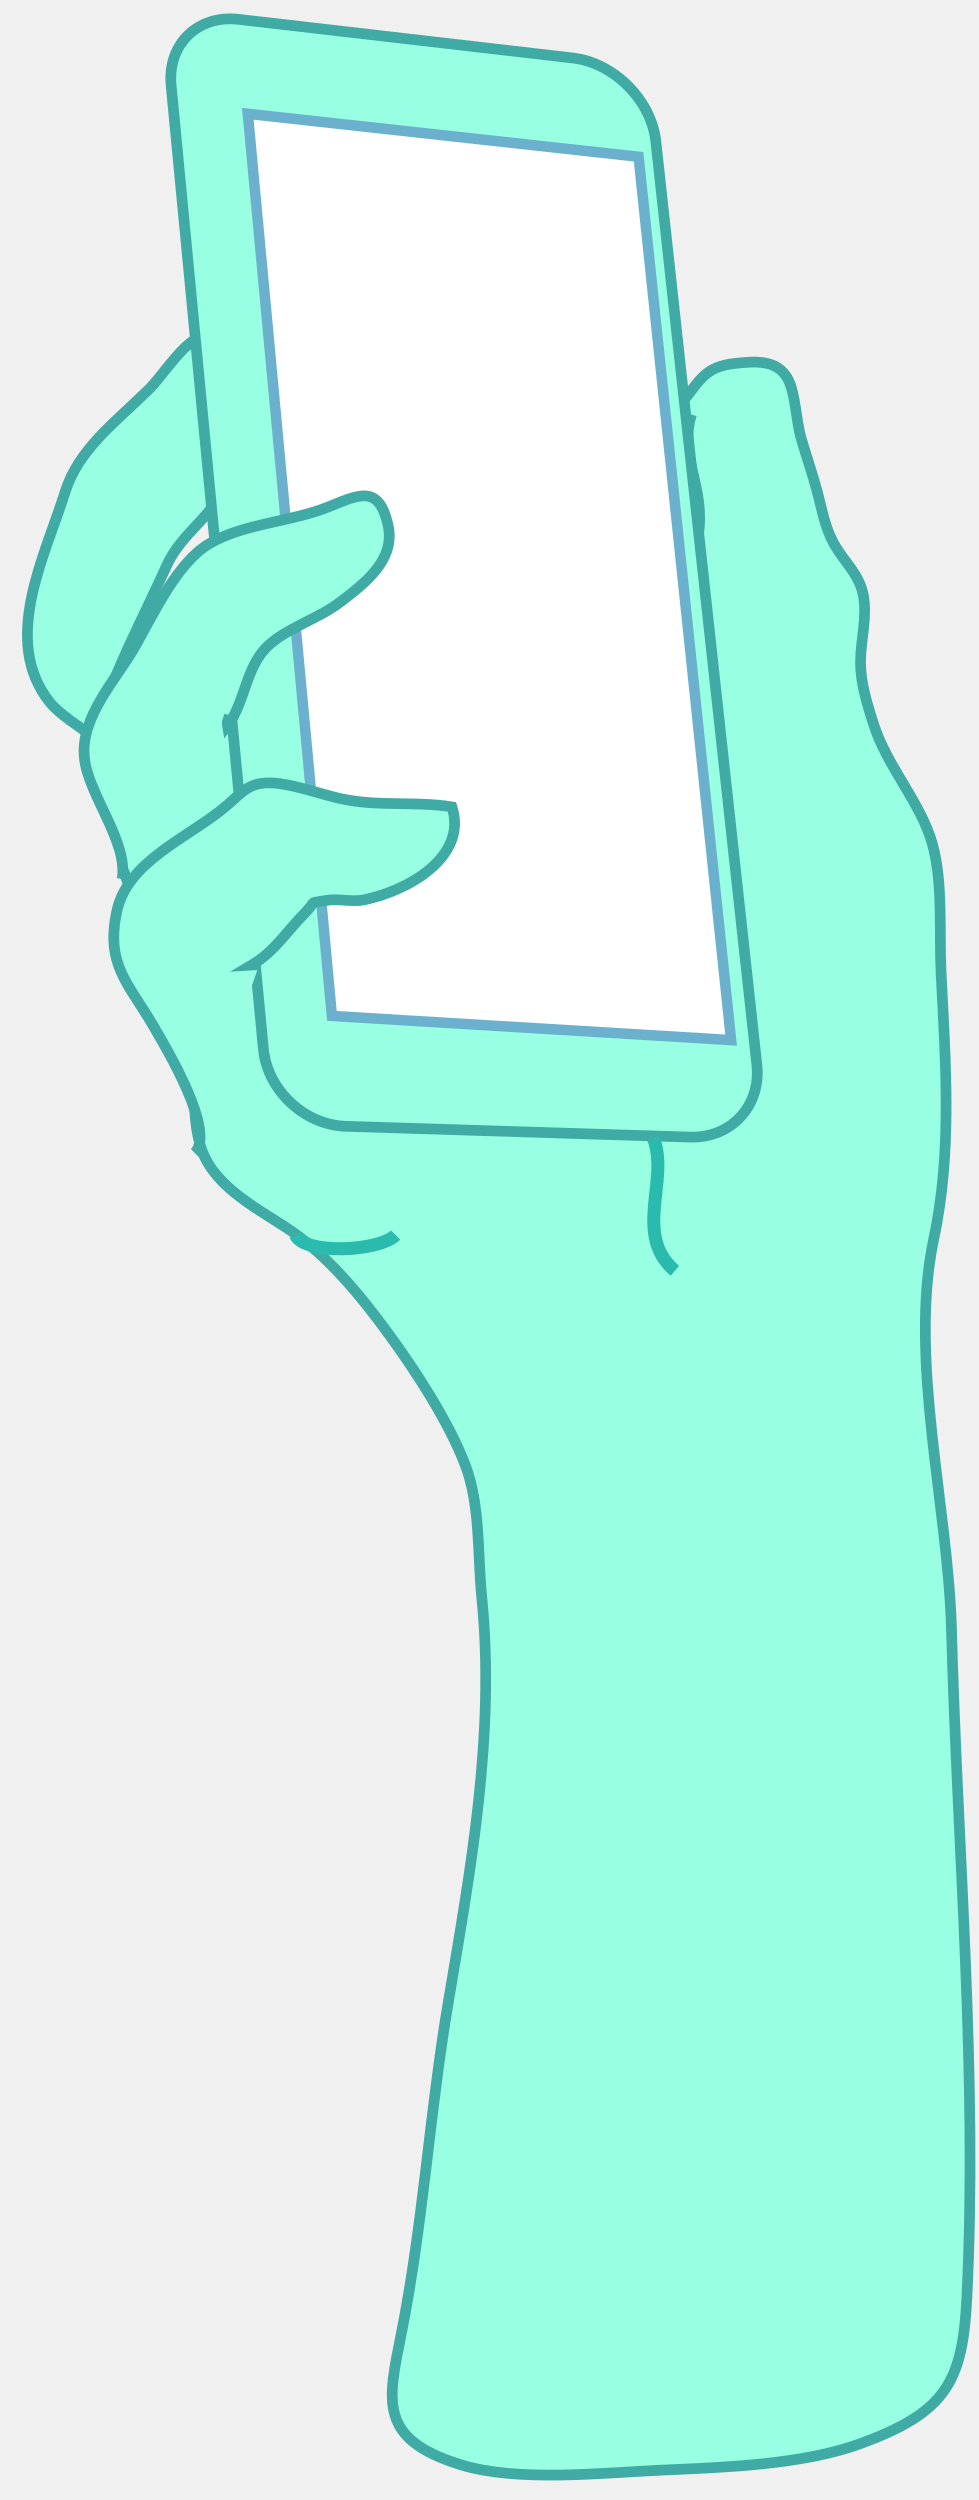
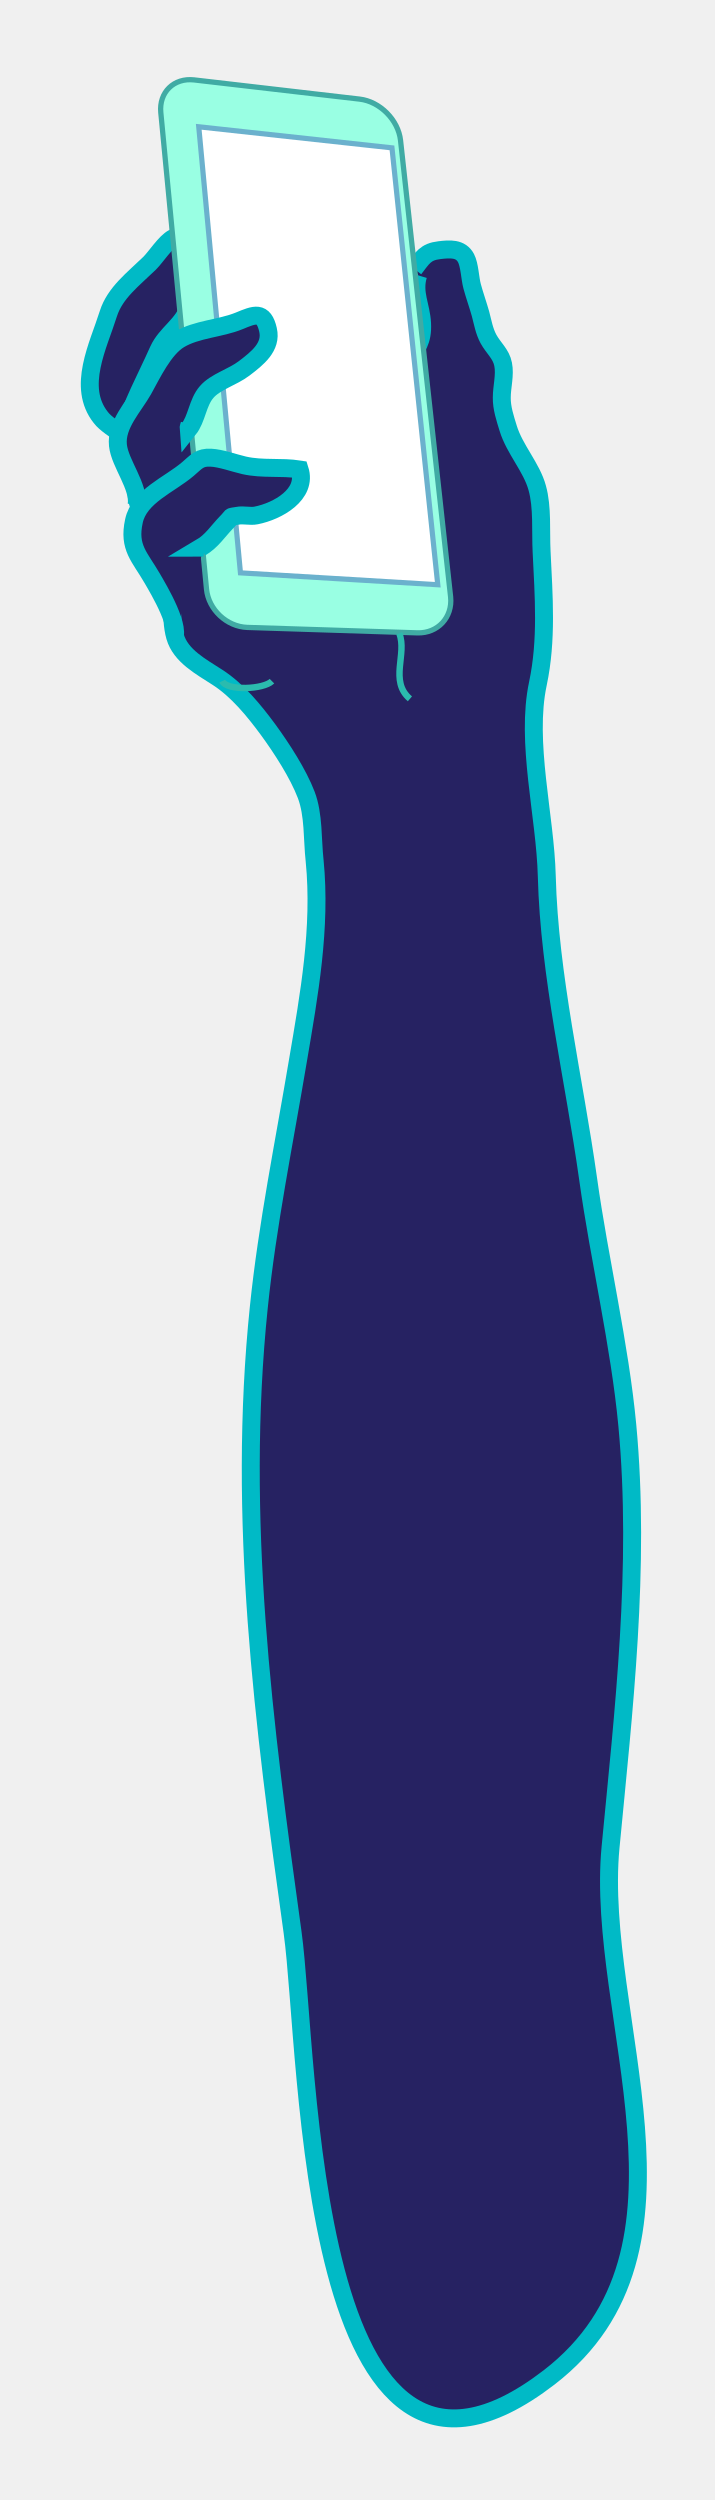
- <svg xmlns="http://www.w3.org/2000/svg" version="1.1" x="0px" y="0px" width="27px" height="69px" viewBox="-0.608 -0.372 27 69" overflow="visible" enable-background="new -0.608 -0.372 27 69" xml:space="preserve">
+ <svg xmlns="http://www.w3.org/2000/svg" version="1.1" x="0px" y="0px" width="8px" height="28px" viewBox="-0.905 -0.863 8 28" overflow="visible" enable-background="new -0.905 -0.863 8 28" xml:space="preserve">
  <defs>
</defs>
-   <path fill="#99FFE3" stroke="#40ABA4" stroke-width="0.296" stroke-miterlimit="10" d="M18.251,10.699  c0.471-0.608,0.631-0.95,1.407-1.038c0.592-0.067,1.194-0.115,1.486,0.441c0.199,0.379,0.226,1.143,0.347,1.58  c0.135,0.481,0.328,1.021,0.463,1.538c0.124,0.474,0.204,0.958,0.448,1.402c0.272,0.5,0.696,0.835,0.813,1.412  c0.123,0.6-0.069,1.257-0.072,1.853c-0.005,0.584,0.183,1.167,0.351,1.704c0.372,1.189,1.313,2.183,1.633,3.335  c0.301,1.09,0.181,2.41,0.239,3.557c0.125,2.495,0.312,4.926-0.205,7.354c-0.697,3.278,0.402,7.403,0.492,10.757  c0.164,6.107,0.729,12.365,0.423,18.467c-0.115,2.295-0.565,3.142-2.92,4.006c-1.611,0.592-3.777,0.66-5.491,0.736  c-1.657,0.074-4.003,0.339-5.576-0.154c-2.268-0.709-1.993-1.754-1.623-3.6c0.6-2.996,0.784-6.12,1.3-9.168  c0.62-3.666,1.3-7.416,0.924-11.147c-0.121-1.206-0.034-2.562-0.458-3.673c-0.449-1.184-1.374-2.607-2.136-3.646  c-0.78-1.065-1.708-2.192-2.81-2.909c-0.929-0.604-2.066-1.197-2.371-2.28c-0.319-1.129-0.045-2.548-0.205-3.721  c-0.09-0.667-0.367-1.431-0.612-2.059c-0.257-0.657-0.824-0.802-1.114-1.334c-0.544-1.003,0.068-2.142,0.351-3.122  c0.295-1.022,0.02-1.809,0.968-2.552c1.098-0.859,3.297,0.19,4.616,0.265c1.274,0.072,2.509,0.366,3.771,0.07  c1.928-0.453,4.123-1.173,5.209-2.868c0.502-0.786,0.853-1.177,0.798-2.167c-0.052-0.972-0.514-1.688-0.222-2.668" />
-   <path fill="#99FFE3" stroke="#40ABA4" stroke-width="0.296" stroke-miterlimit="10" d="M1.948,19.961  c-0.339-0.267-0.916-0.613-1.189-0.959c-1.344-1.706-0.132-4.003,0.432-5.801c0.368-1.171,1.38-1.916,2.295-2.813  c0.37-0.364,0.876-1.175,1.335-1.412c0.827-0.429,1.028,3.303,0.882,3.798c-0.314,1.062-1.282,1.505-1.711,2.464  c-0.711,1.589-1.481,2.944-1.969,4.649" />
-   <g>
-     <path fill="#99FFE3" d="M17.493,3.53c-0.124-1.134-1.153-2.169-2.287-2.301L5.979,0.162C4.844,0.031,4.006,0.854,4.115,1.989   l2.547,26.594c0.11,1.136,1.133,2.095,2.273,2.131l9.497,0.298c1.141,0.036,1.973-0.863,1.849-1.997L17.493,3.53z" />
-     <path fill="none" stroke="#40ABA4" stroke-width="0.296" stroke-miterlimit="10" d="M17.493,3.53   c-0.124-1.134-1.153-2.169-2.287-2.301L5.979,0.162C4.844,0.031,4.006,0.854,4.115,1.989l2.547,26.594   c0.11,1.136,1.133,2.095,2.273,2.131l9.497,0.298c1.141,0.036,1.973-0.863,1.849-1.997L17.493,3.53z" />
-   </g>
-   <polygon fill="#FFFFFF" stroke="#6BB1CD" stroke-width="0.29" stroke-miterlimit="10" points="17.017,3.955 6.231,2.769   8.553,27.668 19.57,28.335 " />
-   <path fill="#99FFE3" stroke="#40ABA4" stroke-width="0.296" stroke-miterlimit="10" d="M2.764,23.889  c0.171-1.028-0.929-2.309-1.042-3.335c-0.126-1.148,0.887-2.175,1.414-3.112c0.502-0.891,1.148-2.276,2.016-2.798  c0.958-0.577,2.292-0.607,3.335-1.038c0.856-0.353,1.364-0.578,1.612,0.502c0.219,0.956-0.598,1.591-1.333,2.149  c-0.641,0.485-1.605,0.751-2.093,1.316c-0.508,0.587-0.55,1.507-1.004,2.085c-0.021-0.116,0.026-0.176,0.059-0.291" />
-   <path fill="#99FFE3" stroke="#40ABA4" stroke-width="0.296" stroke-miterlimit="10" d="M4.765,31.448  c0.595-0.586-0.764-2.854-1.128-3.483c-0.695-1.197-1.34-1.7-1.021-3.187c0.299-1.396,1.986-2.027,3.023-2.908  c0.456-0.389,0.627-0.663,1.272-0.632c0.551,0.026,1.312,0.303,1.855,0.426c1.048,0.238,2.056,0.068,3.1,0.234  c0.445,1.392-1.238,2.327-2.434,2.566c-0.338,0.067-0.7-0.042-1.038,0.016c-0.529,0.091-0.231-0.011-0.607,0.369  c-0.493,0.498-0.822,1.046-1.445,1.414c0.065-0.004,0.134-0.009,0.2-0.004" />
-   <path fill="none" stroke="#2BBBAE" stroke-width="0.36" stroke-miterlimit="10" d="M10.312,33.715c-0.451,0.454-2.503,0.554-2.767,0  " />
-   <path fill="none" stroke="#2BBBAE" stroke-width="0.36" stroke-miterlimit="10" d="M17.426,31.047  c0.453,1.149-0.575,2.653,0.593,3.656" />
+   <path fill="#262262" d="M3.733,2.147c0.095-0.122,0.126-0.19,0.283-0.208c0.118-0.014,0.238-0.024,0.298,0.088  c0.041,0.077,0.045,0.229,0.069,0.317C4.409,2.441,4.448,2.55,4.477,2.653c0.025,0.095,0.041,0.192,0.089,0.281  c0.056,0.102,0.142,0.168,0.164,0.283c0.024,0.12-0.015,0.253-0.015,0.372C4.713,3.707,4.753,3.824,4.786,3.932  c0.072,0.238,0.263,0.438,0.326,0.67c0.061,0.218,0.037,0.484,0.049,0.714c0.024,0.5,0.062,0.987-0.041,1.475  C4.979,7.448,5.202,8.276,5.219,8.949c0.028,1.113,0.306,2.273,0.463,3.392c0.127,0.91,0.354,1.857,0.439,2.76  c0.149,1.588-0.043,3.21-0.188,4.727c-0.18,1.891,1.17,4.504-0.688,5.936c-2.728,2.101-2.682-3.611-2.873-4.984  c-0.322-2.318-0.625-4.627-0.378-7.005c0.095-0.921,0.285-1.846,0.438-2.76c0.125-0.736,0.261-1.487,0.187-2.236  C2.592,8.535,2.61,8.263,2.525,8.04C2.435,7.803,2.25,7.517,2.097,7.308C1.94,7.095,1.754,6.867,1.532,6.724  C1.346,6.603,1.118,6.484,1.056,6.267C0.992,6.042,1.047,5.756,1.015,5.52C0.998,5.386,0.941,5.233,0.893,5.107  C0.842,4.975,0.727,4.946,0.669,4.839c-0.109-0.2,0.014-0.43,0.07-0.627C0.799,4.008,0.744,3.85,0.933,3.7  c0.221-0.172,0.662,0.038,0.926,0.052c0.257,0.017,0.505,0.075,0.757,0.015c0.388-0.09,0.829-0.234,1.047-0.575  c0.101-0.157,0.17-0.236,0.159-0.434C3.813,2.562,3.719,2.419,3.778,2.221" />
+   <path fill="none" stroke="#00BAC6" stroke-width="0.201" stroke-miterlimit="10" d="M3.733,2.147  c0.095-0.122,0.126-0.19,0.283-0.208c0.118-0.014,0.238-0.024,0.298,0.088c0.041,0.077,0.045,0.229,0.069,0.317  C4.409,2.441,4.448,2.55,4.477,2.653c0.025,0.095,0.041,0.192,0.089,0.281c0.056,0.102,0.142,0.168,0.164,0.283  c0.024,0.12-0.015,0.253-0.015,0.372C4.713,3.707,4.753,3.824,4.786,3.932c0.072,0.238,0.263,0.438,0.326,0.67  c0.061,0.218,0.037,0.484,0.049,0.714c0.024,0.5,0.062,0.987-0.041,1.475C4.979,7.448,5.202,8.276,5.219,8.949  c0.028,1.113,0.306,2.273,0.463,3.392c0.127,0.91,0.354,1.857,0.439,2.76c0.149,1.588-0.043,3.21-0.188,4.727  c-0.18,1.891,1.17,4.504-0.688,5.936c-2.728,2.101-2.682-3.611-2.873-4.984c-0.322-2.318-0.625-4.627-0.378-7.005  c0.095-0.921,0.285-1.846,0.438-2.76c0.125-0.736,0.261-1.487,0.187-2.236C2.592,8.535,2.61,8.263,2.525,8.04  C2.435,7.803,2.25,7.517,2.097,7.308C1.94,7.095,1.754,6.867,1.532,6.724C1.346,6.603,1.118,6.484,1.056,6.267  C0.992,6.042,1.047,5.756,1.015,5.52C0.998,5.386,0.941,5.233,0.893,5.107C0.842,4.975,0.727,4.946,0.669,4.839  c-0.109-0.2,0.014-0.43,0.07-0.627C0.799,4.008,0.744,3.85,0.933,3.7c0.221-0.172,0.662,0.038,0.926,0.052  c0.257,0.017,0.505,0.075,0.757,0.015c0.388-0.09,0.829-0.234,1.047-0.575c0.101-0.157,0.17-0.236,0.159-0.434  C3.813,2.562,3.719,2.419,3.778,2.221" />
+   <path fill="#262262" d="M0.461,4.006C0.393,3.952,0.277,3.884,0.224,3.813C-0.047,3.471,0.196,3.01,0.309,2.649  c0.075-0.234,0.278-0.385,0.462-0.564c0.073-0.073,0.175-0.236,0.266-0.283c0.166-0.086,0.207,0.662,0.178,0.762  C1.151,2.777,0.958,2.866,0.87,3.059C0.729,3.377,0.573,3.649,0.476,3.992" />
+   <path fill="none" stroke="#00BAC6" stroke-width="0.201" stroke-miterlimit="10" d="M0.461,4.006  C0.393,3.952,0.277,3.884,0.224,3.813C-0.047,3.471,0.196,3.01,0.309,2.649c0.075-0.234,0.278-0.385,0.462-0.564  c0.073-0.073,0.175-0.236,0.266-0.283c0.166-0.086,0.207,0.662,0.178,0.762C1.151,2.777,0.958,2.866,0.87,3.059  C0.729,3.377,0.573,3.649,0.476,3.992" />
+   <path fill="#99FFE3" d="M3.581,0.709C3.556,0.481,3.35,0.273,3.122,0.247L1.269,0.032C1.042,0.006,0.874,0.171,0.896,0.398  l0.512,5.338c0.022,0.228,0.227,0.42,0.456,0.428L3.77,6.225c0.228,0.007,0.395-0.174,0.372-0.401L3.581,0.709z" />
+   <path fill="none" stroke="#40ABA4" stroke-width="0.059" stroke-miterlimit="10" d="M3.581,0.709  C3.556,0.481,3.35,0.273,3.122,0.247L1.269,0.032C1.042,0.006,0.874,0.171,0.896,0.398l0.512,5.338  c0.022,0.228,0.227,0.42,0.456,0.428L3.77,6.225c0.228,0.007,0.395-0.174,0.372-0.401L3.581,0.709z" />
+   <polygon fill="#FFFFFF" points="3.485,0.793 1.321,0.557 1.788,5.553 3.998,5.686 " />
+   <polygon fill="none" stroke="#6BB1CD" stroke-width="0.058" stroke-miterlimit="10" points="3.485,0.793 1.321,0.557 1.788,5.553   3.998,5.686 " />
+   <path fill="#262262" d="M0.625,4.794c0.033-0.206-0.187-0.463-0.209-0.669C0.391,3.895,0.594,3.69,0.7,3.501  c0.1-0.18,0.229-0.456,0.404-0.562c0.192-0.116,0.46-0.122,0.669-0.208C1.945,2.66,2.048,2.614,2.097,2.832  c0.044,0.191-0.121,0.319-0.268,0.431c-0.128,0.098-0.322,0.15-0.42,0.265C1.307,3.645,1.3,3.829,1.207,3.945  C1.205,3.922,1.213,3.91,1.219,3.887" />
+   <path fill="none" stroke="#00BAC6" stroke-width="0.201" stroke-miterlimit="10" d="M0.625,4.794  c0.033-0.206-0.187-0.463-0.209-0.669C0.391,3.895,0.594,3.69,0.7,3.501c0.1-0.18,0.229-0.456,0.404-0.562  c0.192-0.116,0.46-0.122,0.669-0.208C1.945,2.66,2.048,2.614,2.097,2.832c0.044,0.191-0.121,0.319-0.268,0.431  c-0.128,0.098-0.322,0.15-0.42,0.265C1.307,3.645,1.3,3.829,1.207,3.945C1.205,3.922,1.213,3.91,1.219,3.887" />
+   <path fill="#262262" d="M1.027,6.312c0.118-0.117-0.154-0.572-0.228-0.699C0.66,5.372,0.53,5.271,0.595,4.973  c0.059-0.279,0.398-0.406,0.606-0.584c0.092-0.078,0.126-0.133,0.256-0.126c0.11,0.005,0.264,0.061,0.373,0.086  c0.21,0.047,0.412,0.013,0.621,0.046c0.09,0.28-0.248,0.468-0.487,0.515C1.896,4.924,1.822,4.9,1.754,4.914  C1.649,4.932,1.709,4.911,1.632,4.987c-0.098,0.101-0.164,0.21-0.289,0.284C1.357,5.271,1.37,5.27,1.383,5.271" />
+   <path fill="none" stroke="#00BAC6" stroke-width="0.201" stroke-miterlimit="10" d="M1.027,6.312  c0.118-0.117-0.154-0.572-0.228-0.699C0.66,5.372,0.53,5.271,0.595,4.973c0.059-0.279,0.398-0.406,0.606-0.584  c0.092-0.078,0.126-0.133,0.256-0.126c0.11,0.005,0.264,0.061,0.373,0.086c0.21,0.047,0.412,0.013,0.621,0.046  c0.09,0.28-0.248,0.468-0.487,0.515C1.896,4.924,1.822,4.9,1.754,4.914C1.649,4.932,1.709,4.911,1.632,4.987  c-0.098,0.101-0.164,0.21-0.289,0.284C1.357,5.271,1.37,5.27,1.383,5.271" />
+   <path fill="none" stroke="#2BBBAE" stroke-width="0.072" stroke-miterlimit="10" d="M2.141,6.766c-0.092,0.092-0.503,0.112-0.557,0" />
+   <path fill="none" stroke="#2BBBAE" stroke-width="0.072" stroke-miterlimit="10" d="M3.567,6.231  c0.091,0.23-0.115,0.532,0.119,0.733" />
</svg>
